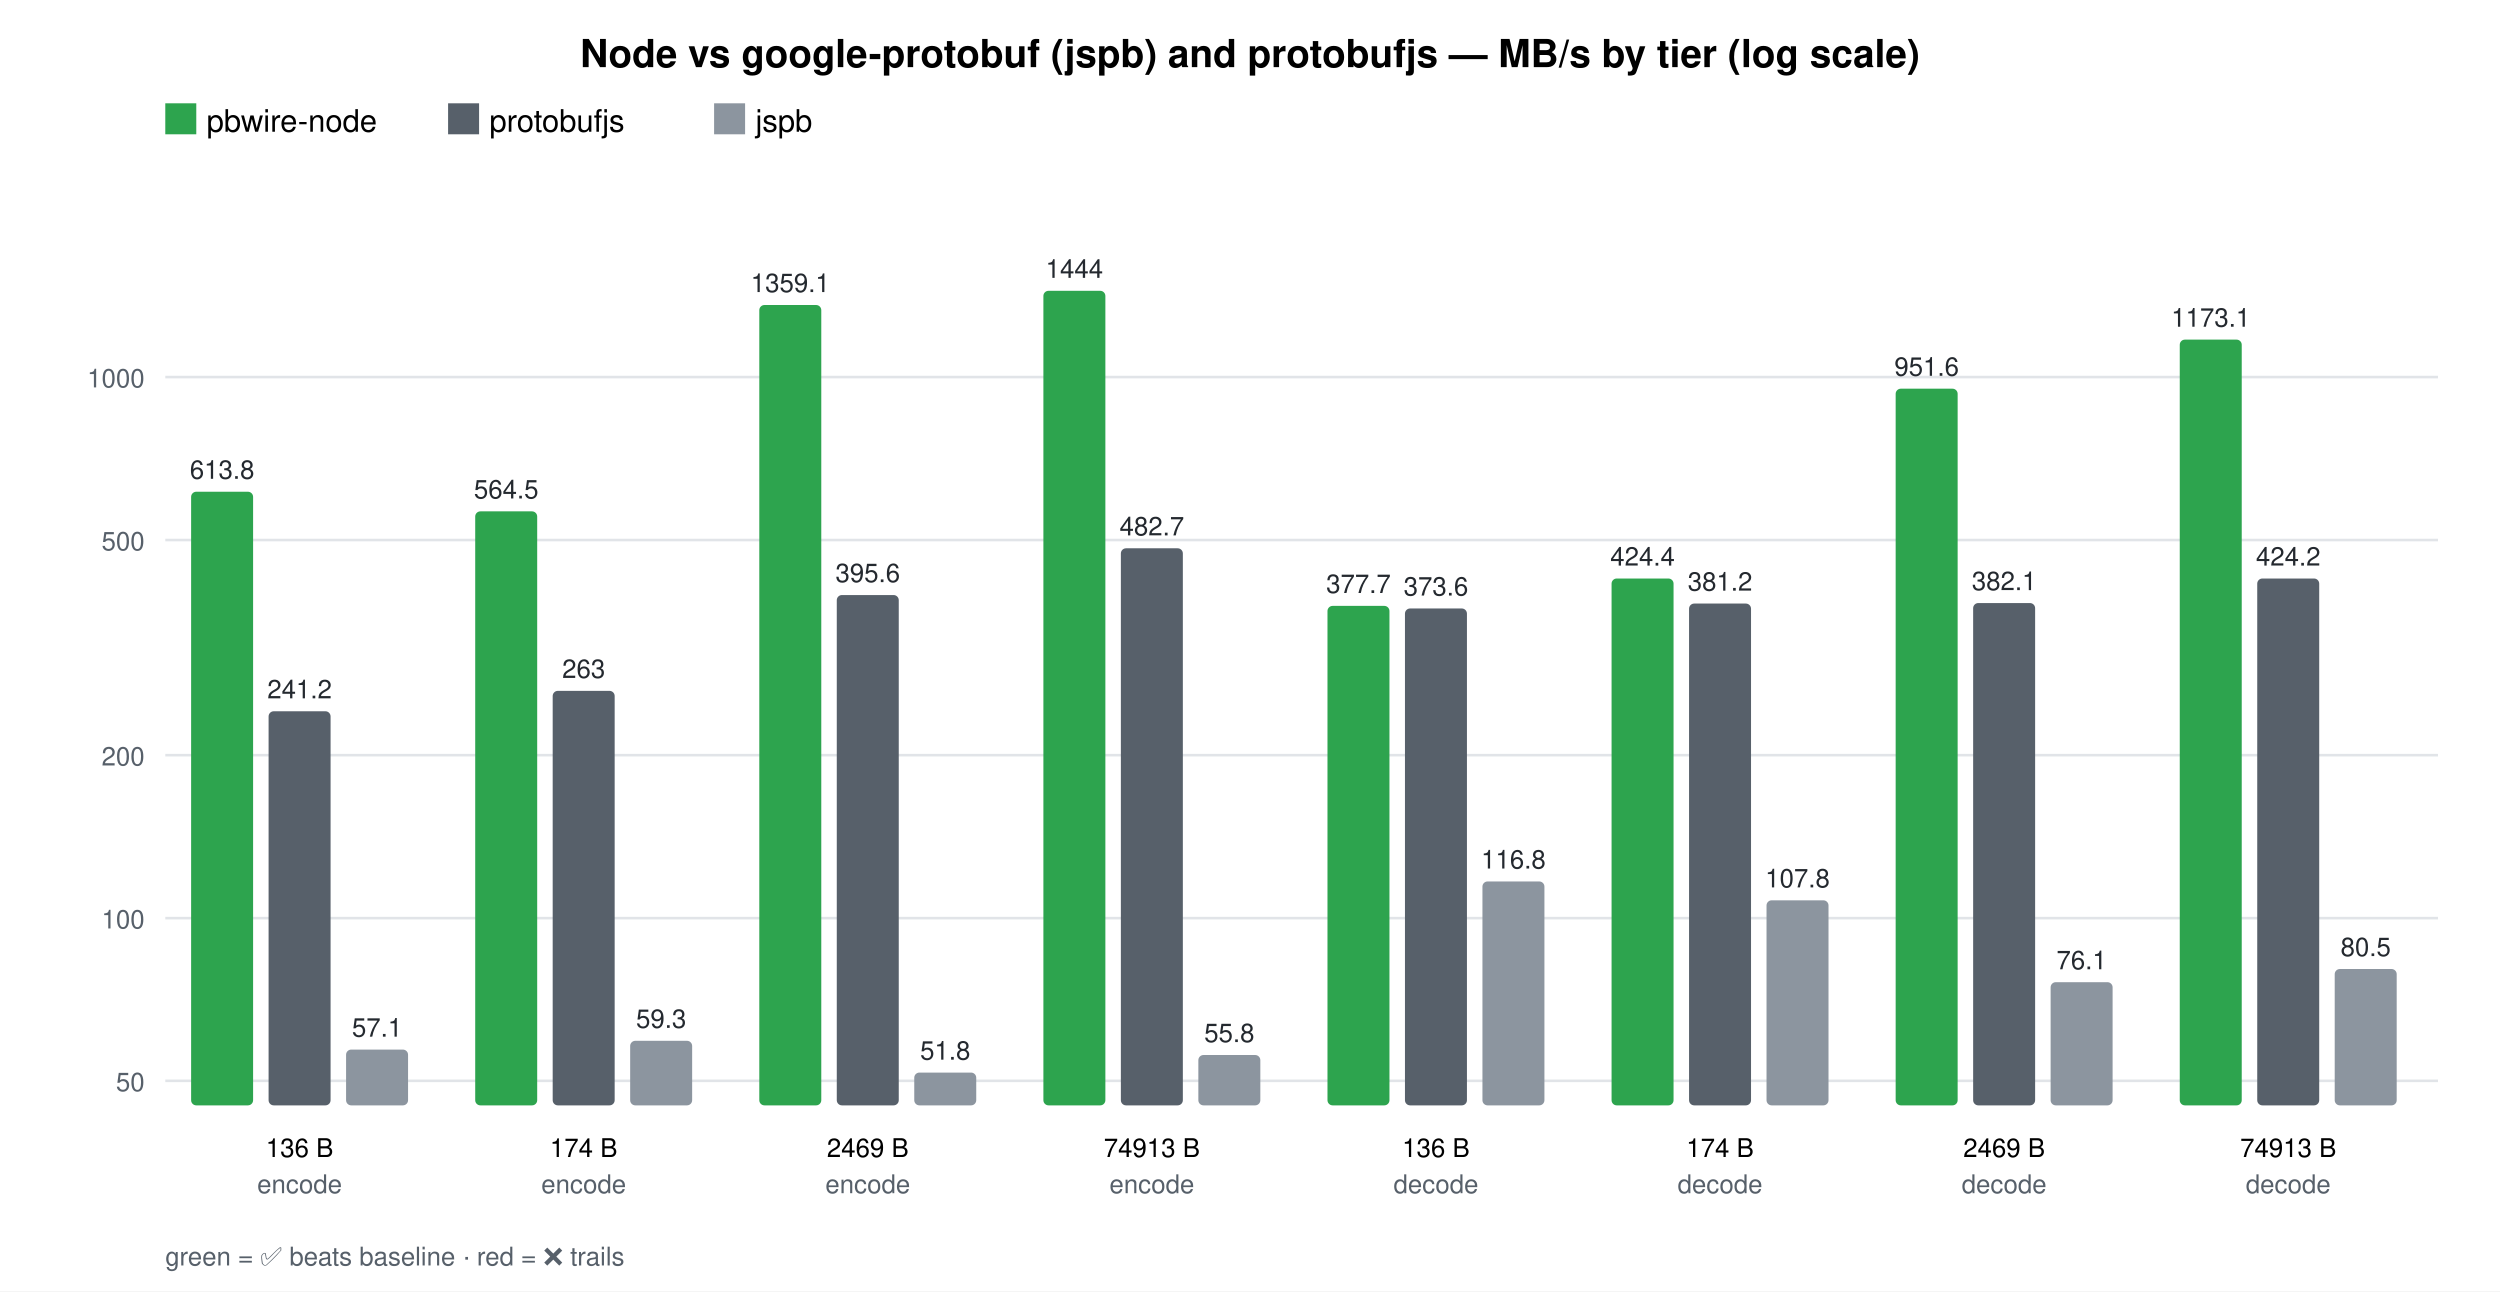
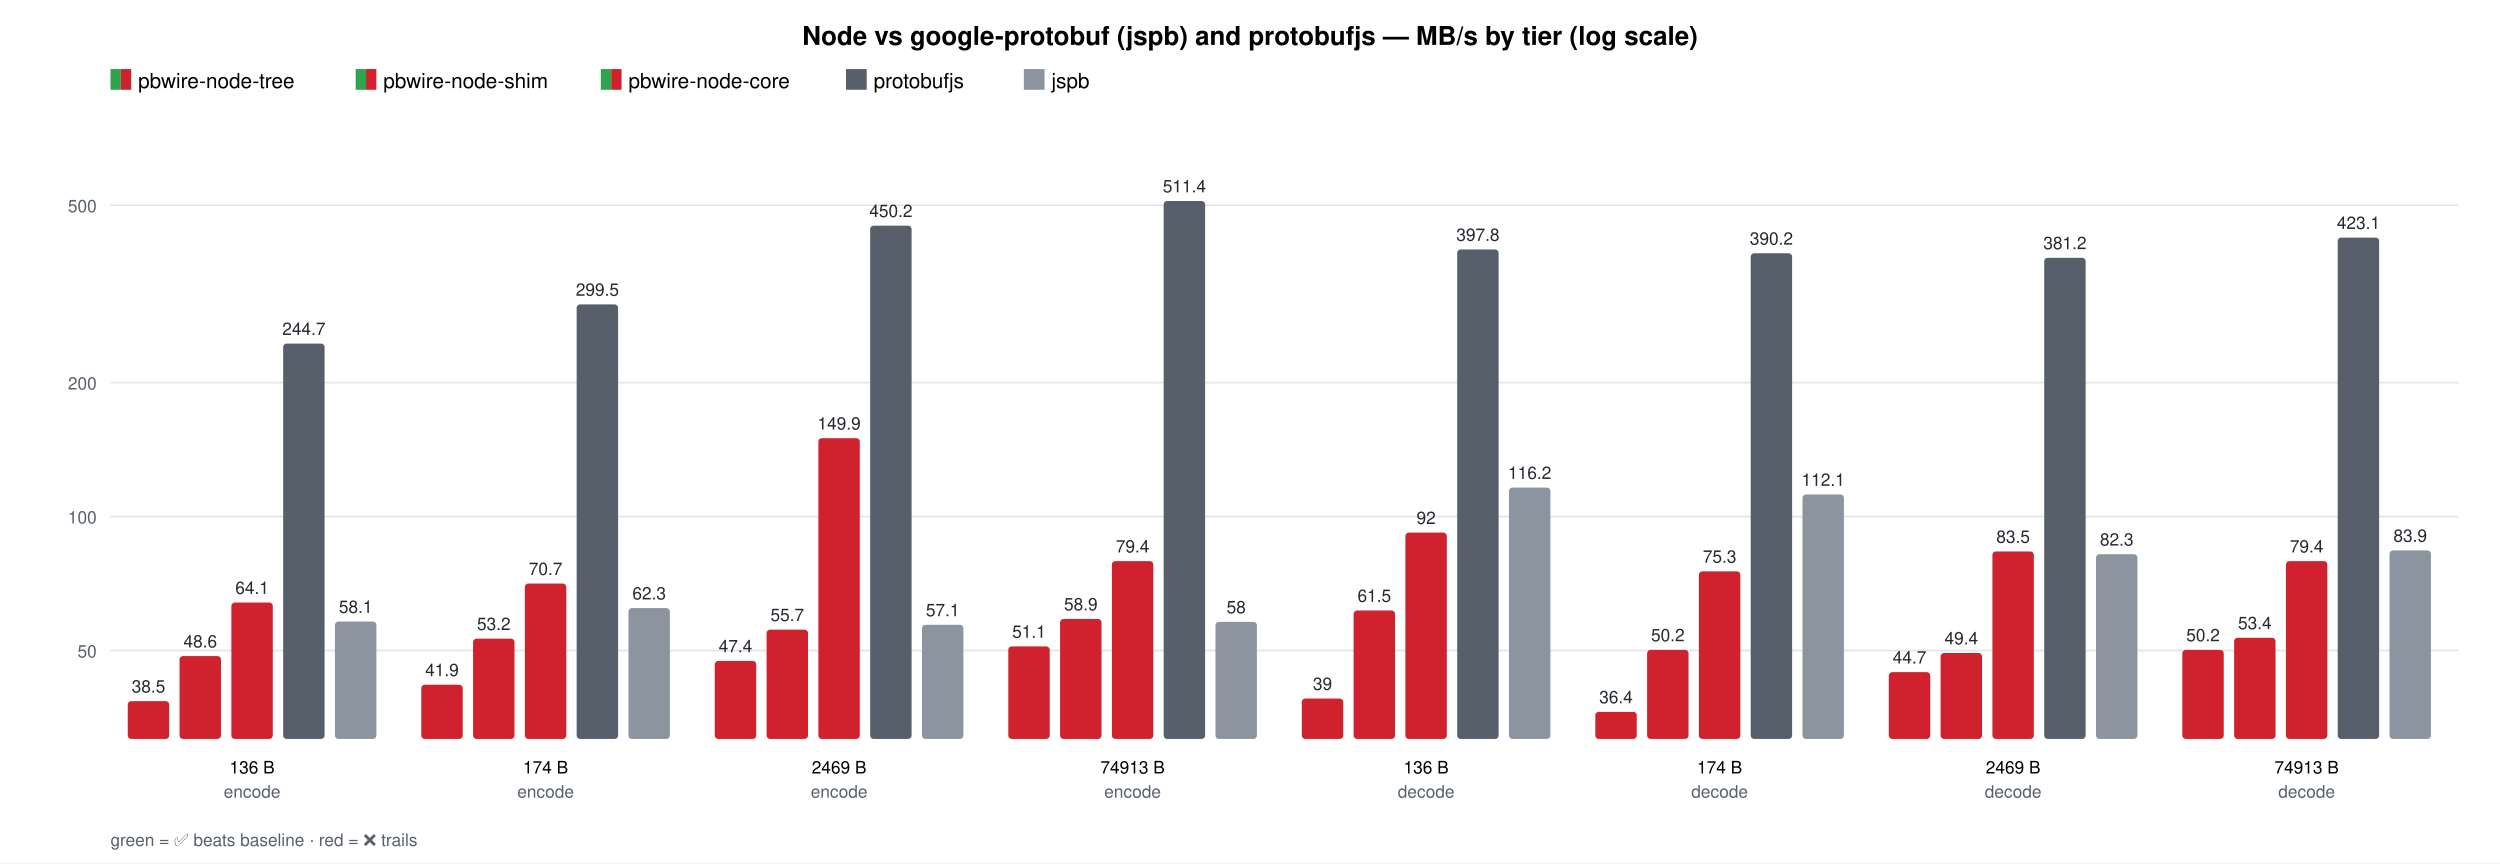
- <svg xmlns="http://www.w3.org/2000/svg" width="968" height="500" font-family="Helvetica, Arial, sans-serif">
-   <rect width="968" height="500" fill="#ffffff" />
-   <text x="484.0" y="26" text-anchor="middle" font-size="15" font-weight="bold">Node vs google-protobuf (jspb) and protobufjs — MB/s by tier (log scale)</text>
-   <rect x="64" y="40" width="12" height="12" fill="#2da44e" />
-   <text x="80" y="51" font-size="12">pbwire-node</text>
-   <rect x="173.5" y="40" width="12" height="12" fill="#57606a" />
-   <text x="189.5" y="51" font-size="12">protobufjs</text>
-   <rect x="276.5" y="40" width="12" height="12" fill="#8c959f" />
-   <text x="292.5" y="51" font-size="12">jspb</text>
-   <line x1="64" y1="418.5" x2="944" y2="418.5" stroke="#e1e4e8" />
-   <text x="56" y="422.5" text-anchor="end" font-size="10" fill="#57606a">50</text>
-   <line x1="64" y1="355.5" x2="944" y2="355.5" stroke="#e1e4e8" />
-   <text x="56" y="359.5" text-anchor="end" font-size="10" fill="#57606a">100</text>
-   <line x1="64" y1="292.4" x2="944" y2="292.4" stroke="#e1e4e8" />
-   <text x="56" y="296.4" text-anchor="end" font-size="10" fill="#57606a">200</text>
-   <line x1="64" y1="209.1" x2="944" y2="209.1" stroke="#e1e4e8" />
-   <text x="56" y="213.1" text-anchor="end" font-size="10" fill="#57606a">500</text>
-   <line x1="64" y1="146.0" x2="944" y2="146.0" stroke="#e1e4e8" />
-   <text x="56" y="150.0" text-anchor="end" font-size="10" fill="#57606a">1000</text>
-   <text x="116.0" y="448" text-anchor="middle" font-size="10">136 B</text>
-   <text x="116.0" y="462" text-anchor="middle" font-size="10" fill="#57606a">encode</text>
-   <rect x="74.0" y="190.4" width="24" height="237.6" rx="2" fill="#2da44e" />
-   <text x="86.0" y="185.4" text-anchor="middle" font-size="10" fill="#24292f">613.8</text>
-   <rect x="104.0" y="275.4" width="24" height="152.6" rx="2" fill="#57606a" />
-   <text x="116.0" y="270.4" text-anchor="middle" font-size="10" fill="#24292f">241.2</text>
-   <rect x="134.0" y="406.4" width="24" height="21.6" rx="2" fill="#8c959f" />
-   <text x="146.0" y="401.4" text-anchor="middle" font-size="10" fill="#24292f">57.1</text>
-   <text x="226.0" y="448" text-anchor="middle" font-size="10">174 B</text>
-   <text x="226.0" y="462" text-anchor="middle" font-size="10" fill="#57606a">encode</text>
-   <rect x="184.0" y="198.0" width="24" height="230.0" rx="2" fill="#2da44e" />
-   <text x="196.0" y="193.0" text-anchor="middle" font-size="10" fill="#24292f">564.5</text>
-   <rect x="214.0" y="267.5" width="24" height="160.5" rx="2" fill="#57606a" />
-   <text x="226.0" y="262.5" text-anchor="middle" font-size="10" fill="#24292f">263</text>
-   <rect x="244.0" y="403.0" width="24" height="25.0" rx="2" fill="#8c959f" />
-   <text x="256.0" y="398.0" text-anchor="middle" font-size="10" fill="#24292f">59.3</text>
-   <text x="336.0" y="448" text-anchor="middle" font-size="10">2469 B</text>
-   <text x="336.0" y="462" text-anchor="middle" font-size="10" fill="#57606a">encode</text>
-   <rect x="294.0" y="118.1" width="24" height="309.9" rx="2" fill="#2da44e" />
-   <text x="306.0" y="113.1" text-anchor="middle" font-size="10" fill="#24292f">1359.1</text>
-   <rect x="324.0" y="230.4" width="24" height="197.6" rx="2" fill="#57606a" />
-   <text x="336.0" y="225.4" text-anchor="middle" font-size="10" fill="#24292f">395.6</text>
-   <rect x="354.0" y="415.3" width="24" height="12.7" rx="2" fill="#8c959f" />
-   <text x="366.0" y="410.3" text-anchor="middle" font-size="10" fill="#24292f">51.8</text>
-   <text x="446.0" y="448" text-anchor="middle" font-size="10">74913 B</text>
-   <text x="446.0" y="462" text-anchor="middle" font-size="10" fill="#57606a">encode</text>
-   <rect x="404.0" y="112.6" width="24" height="315.4" rx="2" fill="#2da44e" />
-   <text x="416.0" y="107.6" text-anchor="middle" font-size="10" fill="#24292f">1444</text>
-   <rect x="434.0" y="212.3" width="24" height="215.7" rx="2" fill="#57606a" />
-   <text x="446.0" y="207.3" text-anchor="middle" font-size="10" fill="#24292f">482.7</text>
-   <rect x="464.0" y="408.5" width="24" height="19.5" rx="2" fill="#8c959f" />
-   <text x="476.0" y="403.5" text-anchor="middle" font-size="10" fill="#24292f">55.8</text>
-   <text x="556.0" y="448" text-anchor="middle" font-size="10">136 B</text>
-   <text x="556.0" y="462" text-anchor="middle" font-size="10" fill="#57606a">decode</text>
-   <rect x="514.0" y="234.6" width="24" height="193.4" rx="2" fill="#2da44e" />
-   <text x="526.0" y="229.6" text-anchor="middle" font-size="10" fill="#24292f">377.7</text>
-   <rect x="544.0" y="235.6" width="24" height="192.4" rx="2" fill="#57606a" />
-   <text x="556.0" y="230.6" text-anchor="middle" font-size="10" fill="#24292f">373.6</text>
-   <rect x="574.0" y="341.3" width="24" height="86.7" rx="2" fill="#8c959f" />
-   <text x="586.0" y="336.3" text-anchor="middle" font-size="10" fill="#24292f">116.8</text>
-   <text x="666.0" y="448" text-anchor="middle" font-size="10">174 B</text>
-   <text x="666.0" y="462" text-anchor="middle" font-size="10" fill="#57606a">decode</text>
-   <rect x="624.0" y="224.0" width="24" height="204.0" rx="2" fill="#2da44e" />
-   <text x="636.0" y="219.0" text-anchor="middle" font-size="10" fill="#24292f">424.4</text>
-   <rect x="654.0" y="233.7" width="24" height="194.3" rx="2" fill="#57606a" />
-   <text x="666.0" y="228.7" text-anchor="middle" font-size="10" fill="#24292f">381.2</text>
-   <rect x="684.0" y="348.6" width="24" height="79.4" rx="2" fill="#8c959f" />
-   <text x="696.0" y="343.6" text-anchor="middle" font-size="10" fill="#24292f">107.8</text>
-   <text x="776.0" y="448" text-anchor="middle" font-size="10">2469 B</text>
-   <text x="776.0" y="462" text-anchor="middle" font-size="10" fill="#57606a">decode</text>
-   <rect x="734.0" y="150.5" width="24" height="277.5" rx="2" fill="#2da44e" />
-   <text x="746.0" y="145.5" text-anchor="middle" font-size="10" fill="#24292f">951.6</text>
-   <rect x="764.0" y="233.5" width="24" height="194.5" rx="2" fill="#57606a" />
-   <text x="776.0" y="228.5" text-anchor="middle" font-size="10" fill="#24292f">382.1</text>
-   <rect x="794.0" y="380.3" width="24" height="47.7" rx="2" fill="#8c959f" />
-   <text x="806.0" y="375.3" text-anchor="middle" font-size="10" fill="#24292f">76.1</text>
-   <text x="886.0" y="448" text-anchor="middle" font-size="10">74913 B</text>
-   <text x="886.0" y="462" text-anchor="middle" font-size="10" fill="#57606a">decode</text>
-   <rect x="844.0" y="131.5" width="24" height="296.5" rx="2" fill="#2da44e" />
-   <text x="856.0" y="126.5" text-anchor="middle" font-size="10" fill="#24292f">1173.1</text>
-   <rect x="874.0" y="224.0" width="24" height="204.0" rx="2" fill="#57606a" />
-   <text x="886.0" y="219.0" text-anchor="middle" font-size="10" fill="#24292f">424.2</text>
-   <rect x="904.0" y="375.2" width="24" height="52.8" rx="2" fill="#8c959f" />
-   <text x="916.0" y="370.2" text-anchor="middle" font-size="10" fill="#24292f">80.5</text>
+ <svg xmlns="http://www.w3.org/2000/svg" width="1448" height="500" font-family="Helvetica, Arial, sans-serif">
+   <rect width="1448" height="500" fill="#ffffff" />
+   <text x="724.0" y="26" text-anchor="middle" font-size="15" font-weight="bold">Node vs google-protobuf (jspb) and protobufjs — MB/s by tier (log scale)</text>
+   <rect x="64" y="40" width="6" height="12" fill="#2da44e" />
+   <rect x="70" y="40" width="6" height="12" fill="#cf222e" />
+   <text x="80" y="51" font-size="12">pbwire-node-tree</text>
+   <rect x="206.0" y="40" width="6" height="12" fill="#2da44e" />
+   <rect x="212.0" y="40" width="6" height="12" fill="#cf222e" />
+   <text x="222.0" y="51" font-size="12">pbwire-node-shim</text>
+   <rect x="348.0" y="40" width="6" height="12" fill="#2da44e" />
+   <rect x="354.0" y="40" width="6" height="12" fill="#cf222e" />
+   <text x="364.0" y="51" font-size="12">pbwire-node-core</text>
+   <rect x="490.0" y="40" width="12" height="12" fill="#57606a" />
+   <text x="506.0" y="51" font-size="12">protobufjs</text>
+   <rect x="593.0" y="40" width="12" height="12" fill="#8c959f" />
+   <text x="609.0" y="51" font-size="12">jspb</text>
+   <line x1="64" y1="376.8" x2="1424" y2="376.8" stroke="#e1e4e8" />
+   <text x="56" y="380.8" text-anchor="end" font-size="10" fill="#57606a">50</text>
+   <line x1="64" y1="299.2" x2="1424" y2="299.2" stroke="#e1e4e8" />
+   <text x="56" y="303.2" text-anchor="end" font-size="10" fill="#57606a">100</text>
+   <line x1="64" y1="221.6" x2="1424" y2="221.6" stroke="#e1e4e8" />
+   <text x="56" y="225.6" text-anchor="end" font-size="10" fill="#57606a">200</text>
+   <line x1="64" y1="118.9" x2="1424" y2="118.9" stroke="#e1e4e8" />
+   <text x="56" y="122.9" text-anchor="end" font-size="10" fill="#57606a">500</text>
+   <text x="146.0" y="448" text-anchor="middle" font-size="10">136 B</text>
+   <text x="146.0" y="462" text-anchor="middle" font-size="10" fill="#57606a">encode</text>
+   <rect x="74.0" y="406.1" width="24" height="21.9" rx="2" fill="#cf222e" />
+   <text x="86.0" y="401.1" text-anchor="middle" font-size="10" fill="#24292f">38.5</text>
+   <rect x="104.0" y="380.0" width="24" height="48.0" rx="2" fill="#cf222e" />
+   <text x="116.0" y="375.0" text-anchor="middle" font-size="10" fill="#24292f">48.6</text>
+   <rect x="134.0" y="349.0" width="24" height="79.0" rx="2" fill="#cf222e" />
+   <text x="146.0" y="344.0" text-anchor="middle" font-size="10" fill="#24292f">64.1</text>
+   <rect x="164.0" y="199.0" width="24" height="229.0" rx="2" fill="#57606a" />
+   <text x="176.0" y="194.0" text-anchor="middle" font-size="10" fill="#24292f">244.7</text>
+   <rect x="194.0" y="360.0" width="24" height="68.0" rx="2" fill="#8c959f" />
+   <text x="206.0" y="355.0" text-anchor="middle" font-size="10" fill="#24292f">58.1</text>
+   <text x="316.0" y="448" text-anchor="middle" font-size="10">174 B</text>
+   <text x="316.0" y="462" text-anchor="middle" font-size="10" fill="#57606a">encode</text>
+   <rect x="244.0" y="396.6" width="24" height="31.4" rx="2" fill="#cf222e" />
+   <text x="256.0" y="391.6" text-anchor="middle" font-size="10" fill="#24292f">41.9</text>
+   <rect x="274.0" y="369.9" width="24" height="58.1" rx="2" fill="#cf222e" />
+   <text x="286.0" y="364.9" text-anchor="middle" font-size="10" fill="#24292f">53.2</text>
+   <rect x="304.0" y="338.0" width="24" height="90.0" rx="2" fill="#cf222e" />
+   <text x="316.0" y="333.0" text-anchor="middle" font-size="10" fill="#24292f">70.7</text>
+   <rect x="334.0" y="176.3" width="24" height="251.7" rx="2" fill="#57606a" />
+   <text x="346.0" y="171.3" text-anchor="middle" font-size="10" fill="#24292f">299.5</text>
+   <rect x="364.0" y="352.2" width="24" height="75.8" rx="2" fill="#8c959f" />
+   <text x="376.0" y="347.2" text-anchor="middle" font-size="10" fill="#24292f">62.3</text>
+   <text x="486.0" y="448" text-anchor="middle" font-size="10">2469 B</text>
+   <text x="486.0" y="462" text-anchor="middle" font-size="10" fill="#57606a">encode</text>
+   <rect x="414.0" y="382.8" width="24" height="45.2" rx="2" fill="#cf222e" />
+   <text x="426.0" y="377.8" text-anchor="middle" font-size="10" fill="#24292f">47.4</text>
+   <rect x="444.0" y="364.7" width="24" height="63.3" rx="2" fill="#cf222e" />
+   <text x="456.0" y="359.7" text-anchor="middle" font-size="10" fill="#24292f">55.7</text>
+   <rect x="474.0" y="253.8" width="24" height="174.2" rx="2" fill="#cf222e" />
+   <text x="486.0" y="248.8" text-anchor="middle" font-size="10" fill="#24292f">149.9</text>
+   <rect x="504.0" y="130.7" width="24" height="297.3" rx="2" fill="#57606a" />
+   <text x="516.0" y="125.7" text-anchor="middle" font-size="10" fill="#24292f">450.2</text>
+   <rect x="534.0" y="361.9" width="24" height="66.1" rx="2" fill="#8c959f" />
+   <text x="546.0" y="356.9" text-anchor="middle" font-size="10" fill="#24292f">57.1</text>
+   <text x="656.0" y="448" text-anchor="middle" font-size="10">74913 B</text>
+   <text x="656.0" y="462" text-anchor="middle" font-size="10" fill="#57606a">encode</text>
+   <rect x="584.0" y="374.4" width="24" height="53.6" rx="2" fill="#cf222e" />
+   <text x="596.0" y="369.4" text-anchor="middle" font-size="10" fill="#24292f">51.1</text>
+   <rect x="614.0" y="358.5" width="24" height="69.5" rx="2" fill="#cf222e" />
+   <text x="626.0" y="353.5" text-anchor="middle" font-size="10" fill="#24292f">58.9</text>
+   <rect x="644.0" y="325.0" width="24" height="103.0" rx="2" fill="#cf222e" />
+   <text x="656.0" y="320.0" text-anchor="middle" font-size="10" fill="#24292f">79.4</text>
+   <rect x="674.0" y="116.4" width="24" height="311.6" rx="2" fill="#57606a" />
+   <text x="686.0" y="111.4" text-anchor="middle" font-size="10" fill="#24292f">511.4</text>
+   <rect x="704.0" y="360.2" width="24" height="67.8" rx="2" fill="#8c959f" />
+   <text x="716.0" y="355.2" text-anchor="middle" font-size="10" fill="#24292f">58</text>
+   <text x="826.0" y="448" text-anchor="middle" font-size="10">136 B</text>
+   <text x="826.0" y="462" text-anchor="middle" font-size="10" fill="#57606a">decode</text>
+   <rect x="754.0" y="404.6" width="24" height="23.4" rx="2" fill="#cf222e" />
+   <text x="766.0" y="399.6" text-anchor="middle" font-size="10" fill="#24292f">39</text>
+   <rect x="784.0" y="353.6" width="24" height="74.4" rx="2" fill="#cf222e" />
+   <text x="796.0" y="348.6" text-anchor="middle" font-size="10" fill="#24292f">61.5</text>
+   <rect x="814.0" y="308.5" width="24" height="119.5" rx="2" fill="#cf222e" />
+   <text x="826.0" y="303.5" text-anchor="middle" font-size="10" fill="#24292f">92</text>
+   <rect x="844.0" y="144.5" width="24" height="283.5" rx="2" fill="#57606a" />
+   <text x="856.0" y="139.5" text-anchor="middle" font-size="10" fill="#24292f">397.8</text>
+   <rect x="874.0" y="282.4" width="24" height="145.6" rx="2" fill="#8c959f" />
+   <text x="886.0" y="277.4" text-anchor="middle" font-size="10" fill="#24292f">116.2</text>
+   <text x="996.0" y="448" text-anchor="middle" font-size="10">174 B</text>
+   <text x="996.0" y="462" text-anchor="middle" font-size="10" fill="#57606a">decode</text>
+   <rect x="924.0" y="412.3" width="24" height="15.7" rx="2" fill="#cf222e" />
+   <text x="936.0" y="407.3" text-anchor="middle" font-size="10" fill="#24292f">36.4</text>
+   <rect x="954.0" y="376.4" width="24" height="51.6" rx="2" fill="#cf222e" />
+   <text x="966.0" y="371.4" text-anchor="middle" font-size="10" fill="#24292f">50.2</text>
+   <rect x="984.0" y="330.9" width="24" height="97.1" rx="2" fill="#cf222e" />
+   <text x="996.0" y="325.9" text-anchor="middle" font-size="10" fill="#24292f">75.3</text>
+   <rect x="1014.0" y="146.7" width="24" height="281.3" rx="2" fill="#57606a" />
+   <text x="1026.0" y="141.7" text-anchor="middle" font-size="10" fill="#24292f">390.2</text>
+   <rect x="1044.0" y="286.4" width="24" height="141.6" rx="2" fill="#8c959f" />
+   <text x="1056.0" y="281.4" text-anchor="middle" font-size="10" fill="#24292f">112.1</text>
+   <text x="1166.0" y="448" text-anchor="middle" font-size="10">2469 B</text>
+   <text x="1166.0" y="462" text-anchor="middle" font-size="10" fill="#57606a">decode</text>
+   <rect x="1094.0" y="389.3" width="24" height="38.7" rx="2" fill="#cf222e" />
+   <text x="1106.0" y="384.3" text-anchor="middle" font-size="10" fill="#24292f">44.7</text>
+   <rect x="1124.0" y="378.2" width="24" height="49.8" rx="2" fill="#cf222e" />
+   <text x="1136.0" y="373.2" text-anchor="middle" font-size="10" fill="#24292f">49.4</text>
+   <rect x="1154.0" y="319.4" width="24" height="108.6" rx="2" fill="#cf222e" />
+   <text x="1166.0" y="314.4" text-anchor="middle" font-size="10" fill="#24292f">83.5</text>
+   <rect x="1184.0" y="149.3" width="24" height="278.7" rx="2" fill="#57606a" />
+   <text x="1196.0" y="144.3" text-anchor="middle" font-size="10" fill="#24292f">381.2</text>
+   <rect x="1214.0" y="321.0" width="24" height="107.0" rx="2" fill="#8c959f" />
+   <text x="1226.0" y="316.0" text-anchor="middle" font-size="10" fill="#24292f">82.3</text>
+   <text x="1336.0" y="448" text-anchor="middle" font-size="10">74913 B</text>
+   <text x="1336.0" y="462" text-anchor="middle" font-size="10" fill="#57606a">decode</text>
+   <rect x="1264.0" y="376.4" width="24" height="51.6" rx="2" fill="#cf222e" />
+   <text x="1276.0" y="371.4" text-anchor="middle" font-size="10" fill="#24292f">50.2</text>
+   <rect x="1294.0" y="369.4" width="24" height="58.6" rx="2" fill="#cf222e" />
+   <text x="1306.0" y="364.4" text-anchor="middle" font-size="10" fill="#24292f">53.4</text>
+   <rect x="1324.0" y="325.0" width="24" height="103.0" rx="2" fill="#cf222e" />
+   <text x="1336.0" y="320.0" text-anchor="middle" font-size="10" fill="#24292f">79.4</text>
+   <rect x="1354.0" y="137.6" width="24" height="290.4" rx="2" fill="#57606a" />
+   <text x="1366.0" y="132.6" text-anchor="middle" font-size="10" fill="#24292f">423.1</text>
+   <rect x="1384.0" y="318.8" width="24" height="109.2" rx="2" fill="#8c959f" />
+   <text x="1396.0" y="313.8" text-anchor="middle" font-size="10" fill="#24292f">83.9</text>
  <text x="64" y="490" font-size="10" fill="#57606a">green = ✅ beats baseline · red = ❌ trails</text>
</svg>
